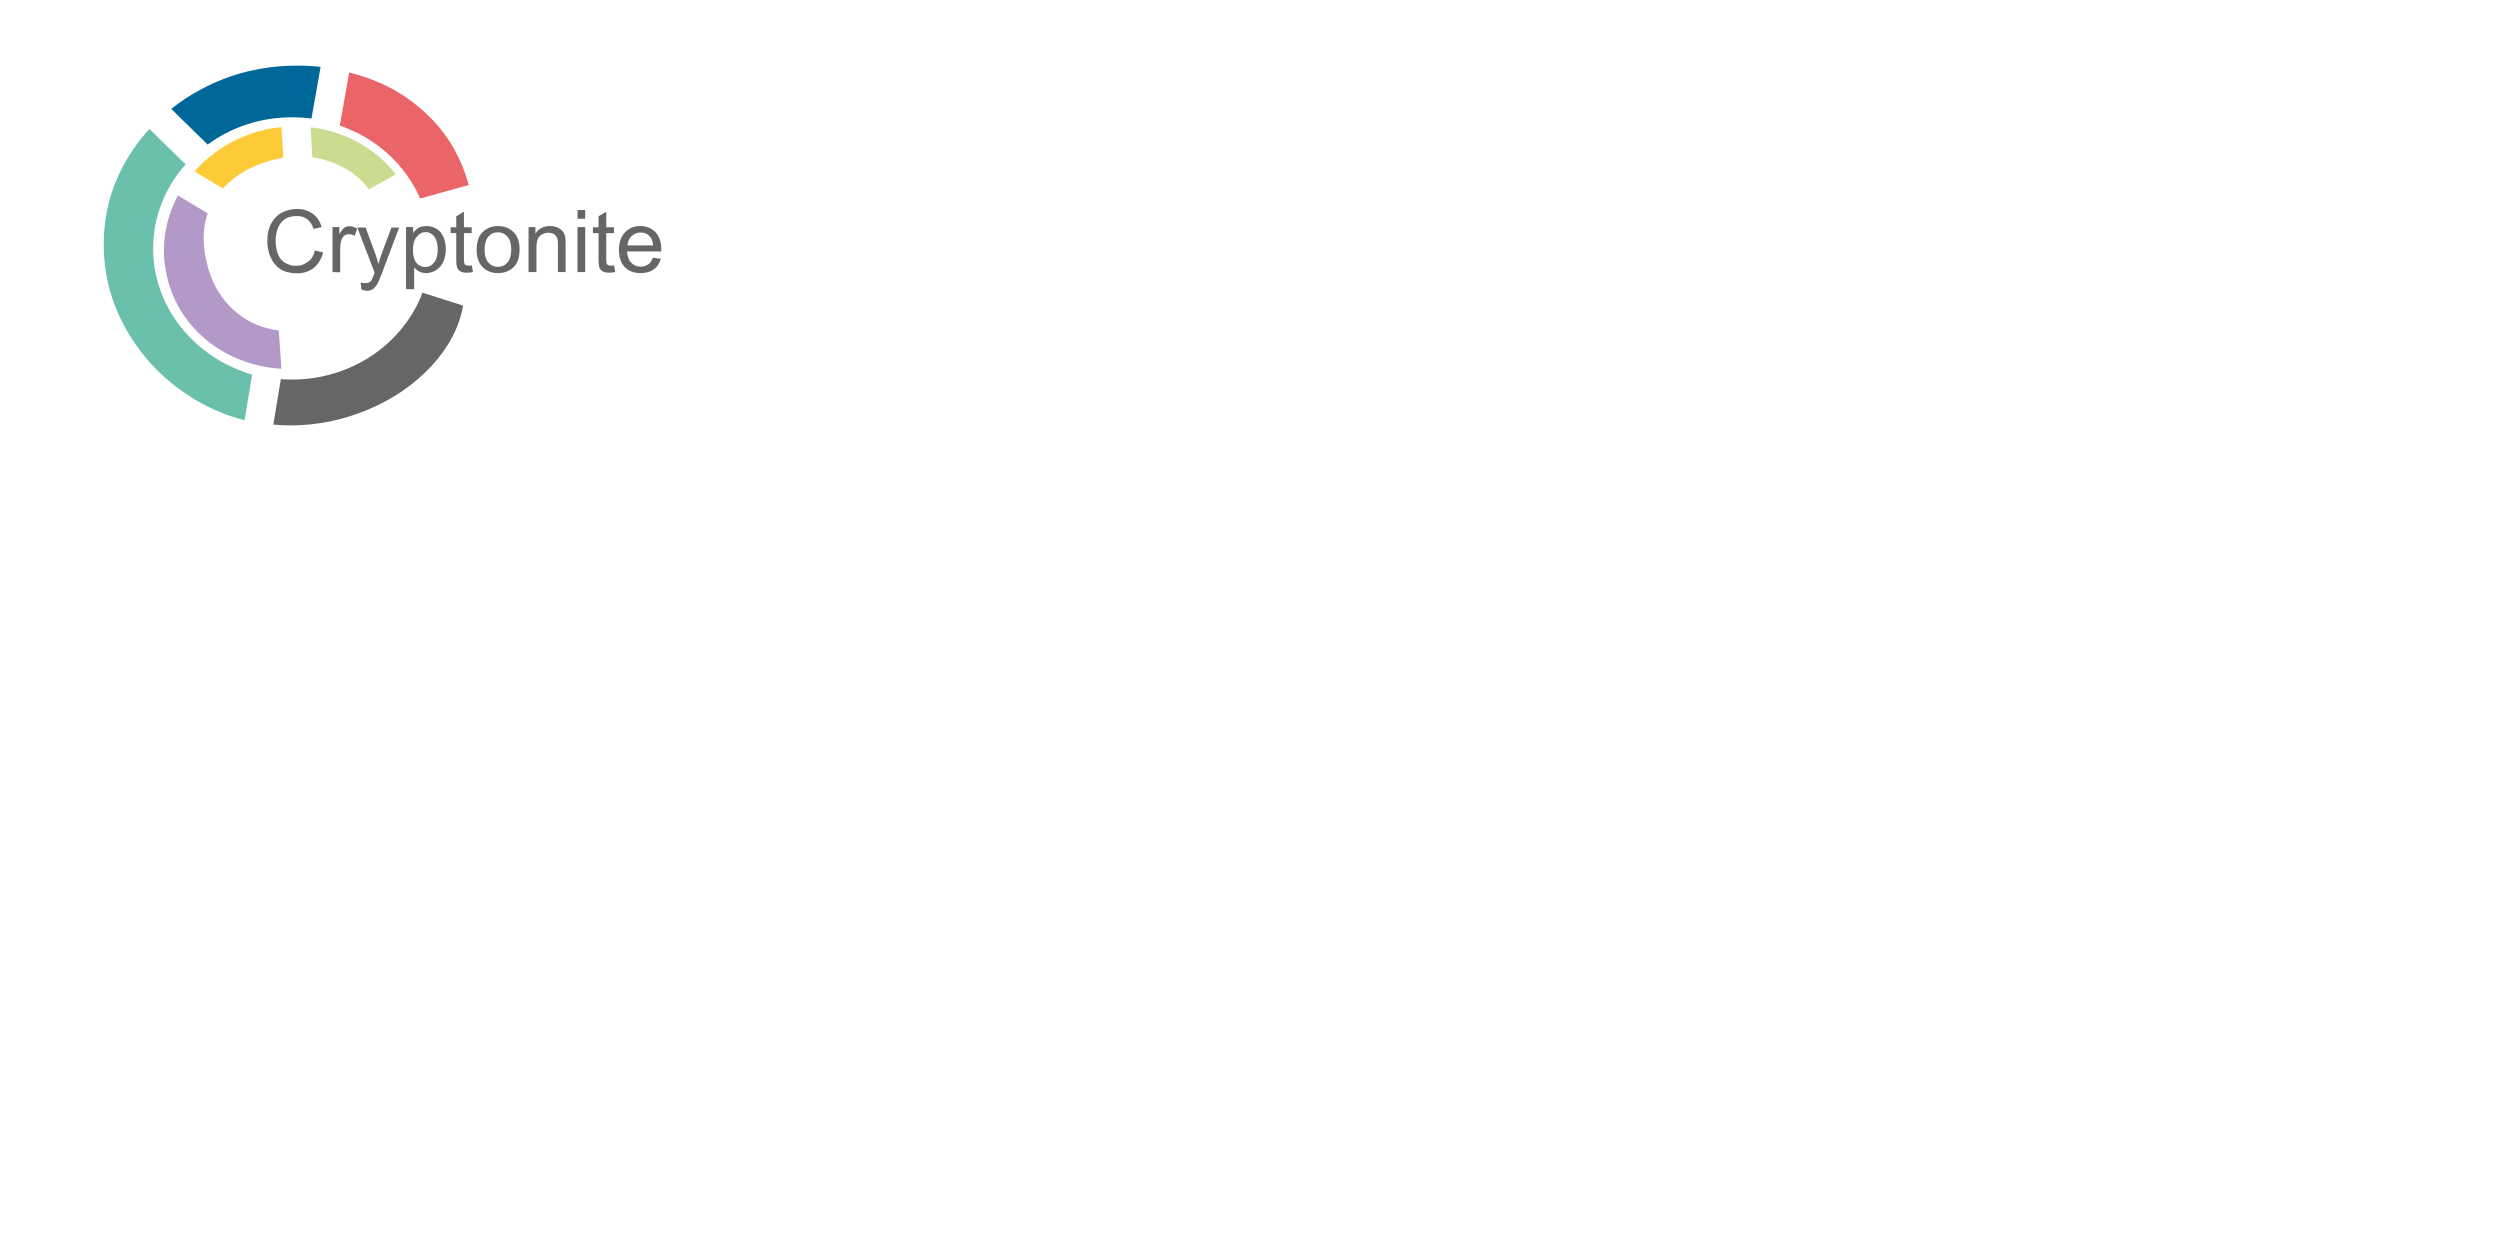
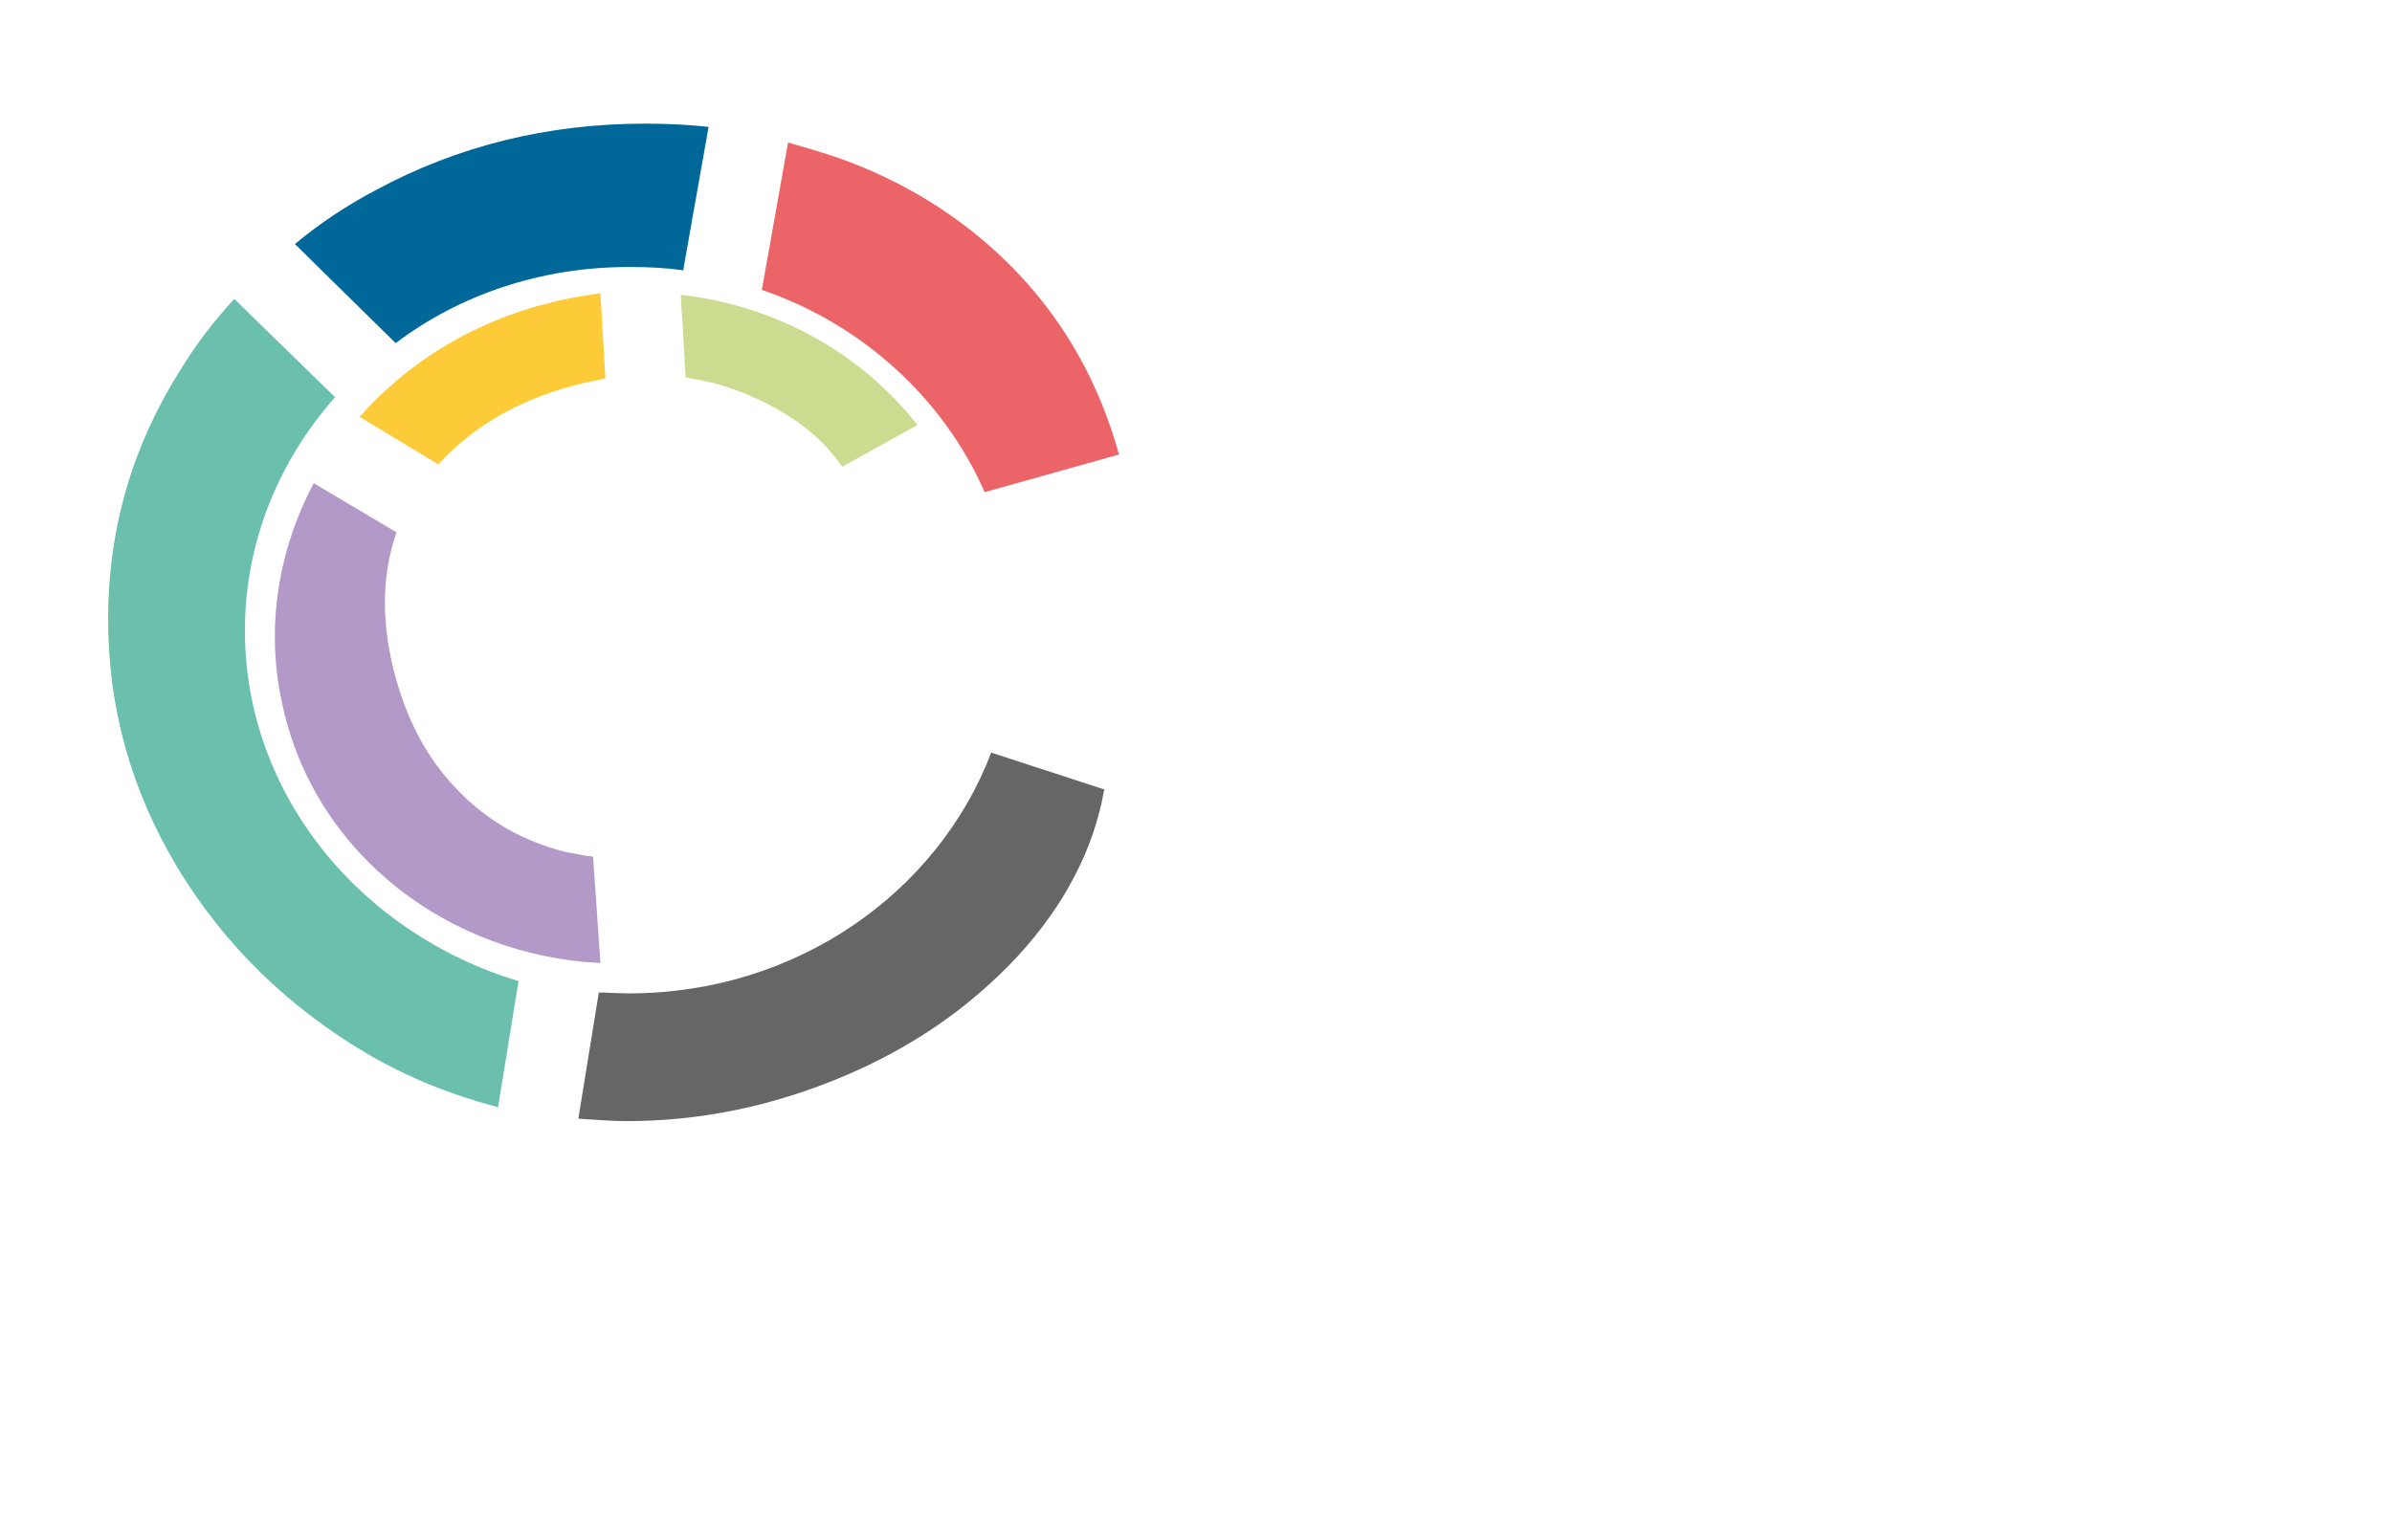
- <svg xmlns="http://www.w3.org/2000/svg" version="1.1" id="Слой_1" x="0px" y="0px" viewBox="0 0 1200 600" style="enable-background:new 0 0 1200 600;" xml:space="preserve">
+ <svg xmlns="http://www.w3.org/2000/svg" version="1.1" id="Слой_1" x="0px" y="0px" viewBox="0 0 292 188" style="enable-background:new 0 0 292 188;" xml:space="preserve">
  <style type="text/css">
	.st0{fill:#EB6568;}
	.st1{fill:#6BBFAD;}
	.st2{fill:#666666;}
	.st3{fill:#006799;}
	.st4{fill:#B399C8;}
	.st5{fill:#CBDC90;}
	.st6{fill:#FDCB37;}
</style>
  <g>
-     <path class="st0" d="M201.7,95.3l23.3-6.5c-3.4-12.4-9.3-22.9-17.6-31.5S189.3,42.2,178,38c-3.4-1.3-6.9-2.3-10.4-3.2l-4.5,25.5   C180.6,66.2,194.6,79.1,201.7,95.3z" />
+     <path class="st0" d="M120.2,60.1l16.4-4.6c-2.4-8.7-6.6-16.1-12.4-22.2c-5.8-6.1-12.8-10.6-20.7-13.6c-2.4-0.9-4.9-1.6-7.3-2.3   l-3.2,18C105.3,39.6,115.2,48.7,120.2,60.1z" />
  </g>
  <g>
-     <path class="st1" d="M73.5,119.3c0-15.4,5.9-29.5,15.6-40.4l-17.4-17c-3.5,3.8-6.6,7.9-9.4,12.3c-8.3,13.1-12.5,27.4-12.5,43.1   c0,15.4,4,29.7,12.1,43.1c8.1,13.3,19,24,32.7,32c7.3,4.2,14.8,7.3,22.8,9.3l3.6-21.9C93.6,171.8,73.5,147.7,73.5,119.3z" />
+     <path class="st1" d="M29.9,77c0-10.9,4.2-20.8,11-28.5l-12.3-12c-2.5,2.7-4.7,5.6-6.6,8.7c-5.8,9.2-8.8,19.3-8.8,30.4   c0,10.9,2.8,20.9,8.5,30.4c5.7,9.4,13.4,16.9,23,22.6c5.1,3,10.4,5.1,16.1,6.6l2.5-15.4C44,114,29.9,97,29.9,77z" />
  </g>
  <g>
-     <path class="st2" d="M202.8,140.5c-9.2,24.3-33.8,41.7-62.7,41.7c-1.8,0-3.5-0.1-5.3-0.2l-3.6,21.8c2.7,0.2,5.5,0.4,8.3,0.4   c12.9,0,25.3-2.6,37.4-7.7c12.1-5.1,22.1-12.1,30.3-20.9c8.1-8.8,13.2-18.4,15.1-28.9L202.8,140.5z" />
+     <path class="st2" d="M121,91.9c-6.5,17.1-23.8,29.4-44.2,29.4c-1.3,0-2.5-0.1-3.7-0.1l-2.5,15.4c1.9,0.1,3.9,0.3,5.8,0.3   c9.1,0,17.8-1.8,26.4-5.4s15.6-8.5,21.4-14.7c5.7-6.2,9.3-13,10.6-20.4L121,91.9z" />
  </g>
  <g>
-     <path class="st3" d="M140.1,56.3c3.2,0,6.3,0.2,9.4,0.6l4.4-24.8c-3.7-0.4-7.4-0.6-11.1-0.6c-16.8,0-32.3,3.8-46.5,11.5   c-5.1,2.7-9.8,5.8-14.1,9.3l17.5,17.1C110.7,61.2,124.8,56.3,140.1,56.3z" />
+     <path class="st3" d="M76.8,32.6c2.3,0,4.4,0.1,6.6,0.4l3.1-17.5c-2.6-0.3-5.2-0.4-7.8-0.4c-11.8,0-22.8,2.7-32.8,8.1   c-3.6,1.9-6.9,4.1-9.9,6.6l12.3,12.1C56.1,36,66,32.6,76.8,32.6z" />
  </g>
  <g>
-     <path class="st4" d="M135.1,177l-1.3-18.4c-1.7-0.2-3.3-0.5-5-0.9c-7.1-1.8-13.3-5.3-18.6-10.8c-5.3-5.4-9-12.4-11-21   c-2.1-8.8-1.9-16.6,0.5-23.5l-14.3-8.6c-6.3,11.8-8.5,25.6-5.2,39.2C86.1,158.4,109,175.6,135.1,177z" />
-     <path class="st5" d="M149.1,61.1l0.8,14.4c3,0.4,6,1.2,8.9,2.2c8.3,3.1,14.3,7.5,18.2,13.2l13-7.2C180.3,71.2,165.5,63,149.1,61.1z   " />
-     <path class="st6" d="M126.7,62.4c-13.5,3.2-25,10.4-33.3,19.9l13.6,8.2c6.2-6.8,14.5-11.5,25-14c1.4-0.3,2.7-0.6,4-0.8L135.1,61   C132.3,61.3,129.5,61.7,126.7,62.4z" />
-   </g>
-   <g>
-     <path class="st2" d="M151.1,120.2l4,1c-0.8,3.2-2.4,5.7-4.5,7.4c-2.2,1.7-4.9,2.6-8,2.6c-3.3,0-5.9-0.7-8-2c-2-1.3-3.6-3.2-4.7-5.7   c-1.1-2.5-1.6-5.1-1.6-8c0-3.1,0.6-5.8,1.8-8.1s2.9-4.1,5.1-5.3c2.2-1.2,4.7-1.8,7.3-1.8c3,0,5.6,0.8,7.6,2.3   c2.1,1.5,3.5,3.7,4.3,6.4l-3.9,0.9c-0.7-2.2-1.7-3.7-3.1-4.7c-1.3-1-3-1.5-5-1.5c-2.3,0-4.3,0.5-5.8,1.6s-2.7,2.6-3.3,4.4   s-1,3.8-1,5.7c0,2.5,0.4,4.7,1.1,6.6c0.8,1.9,1.9,3.3,3.5,4.2c1.6,0.9,3.3,1.4,5.1,1.4c2.2,0,4.1-0.6,5.7-1.9   C149.5,124.6,150.6,122.7,151.1,120.2z" />
-     <path class="st2" d="M159.6,130.6V109h3.3v3.3c0.9-1.5,1.6-2.5,2.4-3c0.7-0.5,1.5-0.7,2.4-0.7c1.3,0,2.5,0.4,3.8,1.2l-1.3,3.4   c-0.9-0.5-1.8-0.8-2.7-0.8c-0.8,0-1.5,0.2-2.2,0.7c-0.6,0.5-1.1,1.1-1.4,2c-0.4,1.3-0.6,2.7-0.6,4.3v11.3L159.6,130.6L159.6,130.6z   " />
-     <path class="st2" d="M173.5,139l-0.4-3.4c0.8,0.2,1.5,0.3,2.1,0.3c0.8,0,1.5-0.1,2-0.4c0.5-0.3,0.9-0.7,1.2-1.1   c0.2-0.4,0.6-1.3,1.1-2.7c0.1-0.2,0.2-0.5,0.3-0.9l-8.3-21.6h4l4.6,12.5c0.6,1.6,1.1,3.3,1.6,5c0.4-1.7,0.9-3.3,1.5-4.9l4.7-12.6   h3.7l-8.3,22c-0.9,2.4-1.6,4-2.1,4.9c-0.7,1.2-1.4,2.1-2.3,2.7c-0.9,0.6-1.9,0.8-3.1,0.8C175.2,139.4,174.4,139.3,173.5,139z" />
-     <path class="st2" d="M194.9,138.9V109h3.4v2.8c0.8-1.1,1.7-1.9,2.7-2.5c1-0.5,2.2-0.8,3.7-0.8c1.9,0,3.5,0.5,5,1.4   c1.4,0.9,2.5,2.3,3.2,4s1.1,3.6,1.1,5.7c0,2.2-0.4,4.2-1.2,6s-2,3.1-3.5,4.1c-1.5,0.9-3.2,1.4-4.8,1.4c-1.2,0-2.4-0.3-3.3-0.8   s-1.8-1.2-2.4-2v10.5h-3.9V138.9z M198.2,120c0,2.8,0.6,4.8,1.7,6.2c1.1,1.3,2.5,2,4.2,2s3.1-0.7,4.2-2.1c1.2-1.4,1.8-3.5,1.8-6.4   c0-2.8-0.6-4.8-1.7-6.2s-2.5-2.1-4.1-2.1s-3,0.7-4.2,2.2C198.8,115.1,198.2,117.2,198.2,120z" />
-     <path class="st2" d="M226.5,127.4l0.5,3.2c-1,0.2-2,0.3-2.8,0.3c-1.4,0-2.4-0.2-3.1-0.6c-0.7-0.4-1.3-1-1.6-1.7s-0.5-2.1-0.5-4.3   v-12.4h-2.7v-2.8h2.7v-5.3l3.7-2.2v7.5h3.7v2.8h-3.7v12.6c0,1,0.1,1.7,0.2,2c0.1,0.3,0.3,0.5,0.6,0.7s0.7,0.3,1.3,0.3   C225.3,127.5,225.8,127.5,226.5,127.4z" />
-     <path class="st2" d="M228.8,119.8c0-4,1.1-7,3.4-8.9c1.9-1.6,4.2-2.4,6.9-2.4c3,0,5.5,1,7.4,2.9s2.9,4.6,2.9,8.1   c0,2.8-0.4,5-1.3,6.6c-0.8,1.6-2.1,2.8-3.7,3.7c-1.6,0.9-3.4,1.3-5.3,1.3c-3.1,0-5.6-1-7.4-2.9   C229.7,126.3,228.8,123.5,228.8,119.8z M232.6,119.8c0,2.8,0.6,4.8,1.8,6.2c1.2,1.4,2.8,2.1,4.6,2.1s3.4-0.7,4.6-2.1   s1.8-3.5,1.8-6.3c0-2.7-0.6-4.7-1.8-6.1s-2.8-2.1-4.6-2.1c-1.9,0-3.4,0.7-4.6,2.1S232.6,117.1,232.6,119.8z" />
-     <path class="st2" d="M253.7,130.6V109h3.3v3.1c1.6-2.4,3.9-3.6,7-3.6c1.3,0,2.5,0.2,3.6,0.7s1.9,1.1,2.5,1.8   c0.6,0.8,0.9,1.7,1.2,2.7c0.1,0.7,0.2,1.9,0.2,3.6v13.3h-3.7v-13.1c0-1.5-0.1-2.6-0.4-3.3c-0.3-0.7-0.8-1.3-1.5-1.8   c-0.7-0.4-1.6-0.7-2.6-0.7c-1.6,0-3,0.5-4.1,1.5c-1.2,1-1.7,2.9-1.7,5.6v11.8L253.7,130.6L253.7,130.6z" />
-     <path class="st2" d="M277.2,105v-4.2h3.7v4.2H277.2z M277.2,130.6V109h3.7v21.6H277.2z" />
-     <path class="st2" d="M294.8,127.4l0.5,3.2c-1,0.2-2,0.3-2.8,0.3c-1.4,0-2.4-0.2-3.1-0.6c-0.7-0.4-1.3-1-1.6-1.7   c-0.3-0.7-0.5-2.1-0.5-4.3v-12.4h-2.7v-2.8h2.7v-5.3l3.7-2.2v7.5h3.7v2.8H291v12.6c0,1,0.1,1.7,0.2,2s0.3,0.5,0.6,0.7   c0.3,0.2,0.7,0.3,1.3,0.3C293.5,127.5,294.1,127.5,294.8,127.4z" />
-     <path class="st2" d="M313.4,123.7l3.8,0.5c-0.6,2.2-1.7,3.9-3.4,5.1c-1.6,1.2-3.7,1.8-6.3,1.8c-3.2,0-5.8-1-7.6-2.9   c-1.9-1.9-2.8-4.7-2.8-8.2c0-3.6,1-6.5,2.9-8.5s4.4-3,7.4-3c2.9,0,5.3,1,7.2,2.9c1.9,2,2.8,4.7,2.8,8.3c0,0.2,0,0.5,0,1H301   c0.1,2.4,0.8,4.2,2,5.4c1.2,1.3,2.8,1.9,4.6,1.9c1.4,0,2.5-0.4,3.5-1.1C312.1,126.4,312.8,125.2,313.4,123.7z M301.2,117.8h12.3   c-0.2-1.8-0.6-3.2-1.4-4.1c-1.2-1.4-2.7-2.1-4.6-2.1c-1.7,0-3.1,0.6-4.3,1.7S301.3,115.9,301.2,117.8z" />
+     <path class="st4" d="M73.3,117.6l-0.9-13c-1.2-0.1-2.3-0.4-3.5-0.6c-5-1.3-9.4-3.7-13.1-7.6c-3.7-3.8-6.3-8.7-7.8-14.8   c-1.5-6.2-1.3-11.7,0.4-16.6L38.3,59c-4.4,8.3-6,18-3.7,27.6C38.7,104.5,54.9,116.7,73.3,117.6z" />
+     <path class="st5" d="M83.1,36l0.6,10.1c2.1,0.3,4.2,0.8,6.3,1.6c5.8,2.2,10.1,5.3,12.8,9.3l9.2-5.1C105.1,43.1,94.7,37.3,83.1,36z" />
+     <path class="st6" d="M67.4,36.9c-9.5,2.3-17.6,7.3-23.5,14l9.6,5.8c4.4-4.8,10.2-8.1,17.6-9.9c1-0.2,1.9-0.4,2.8-0.6l-0.6-10.4   C71.3,36.1,69.3,36.4,67.4,36.9z" />
  </g>
</svg>
